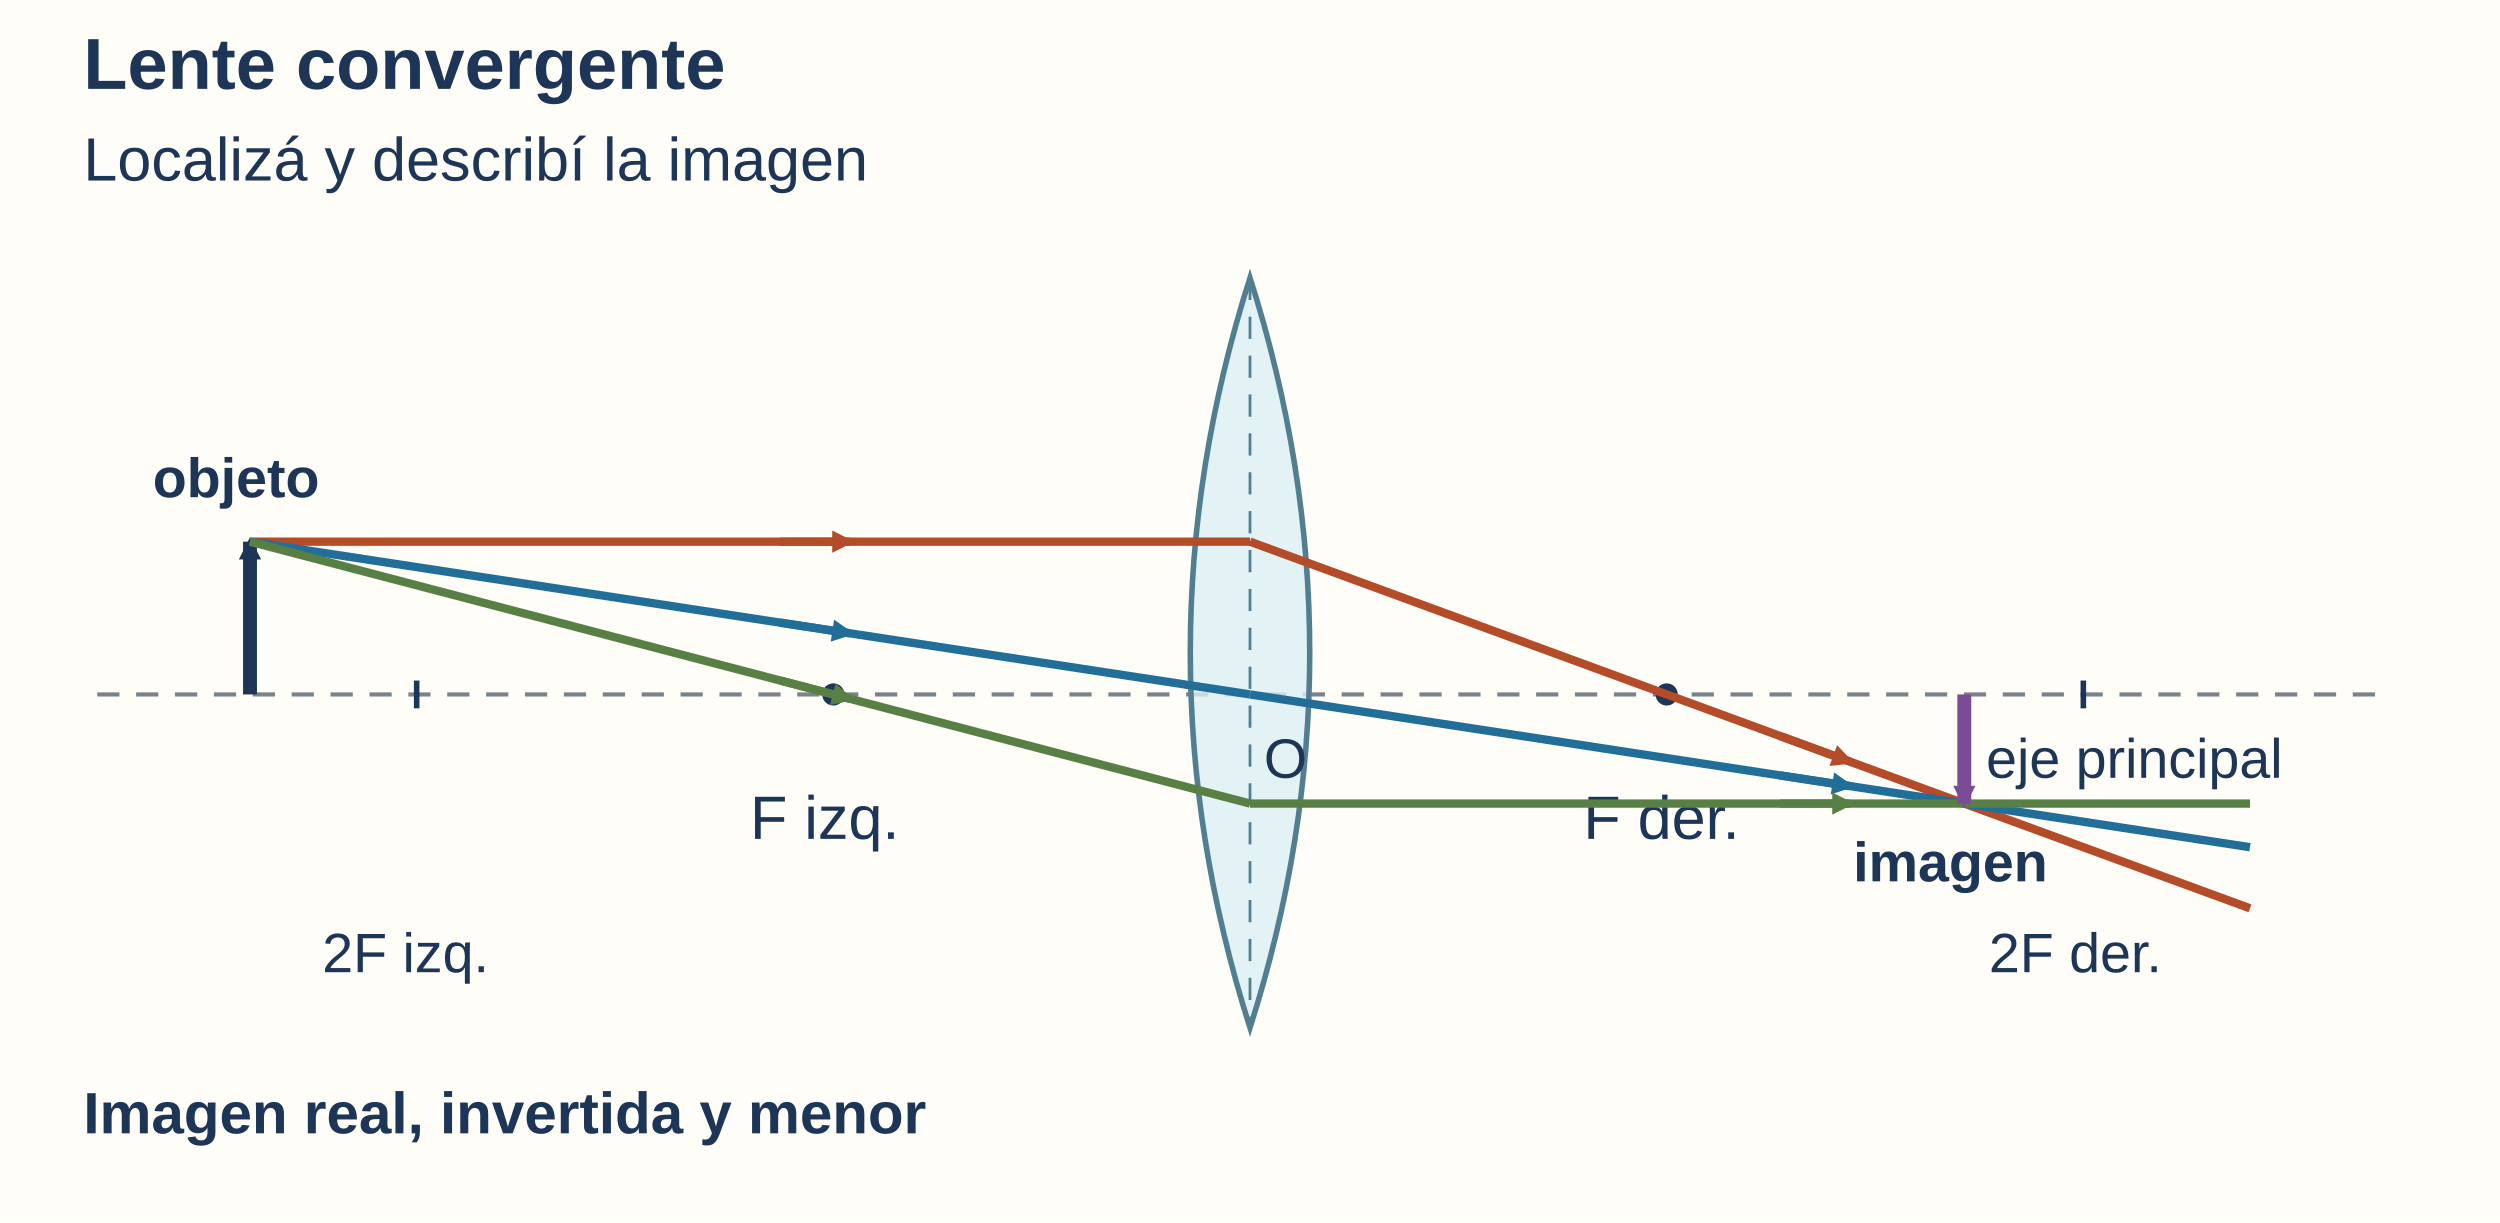
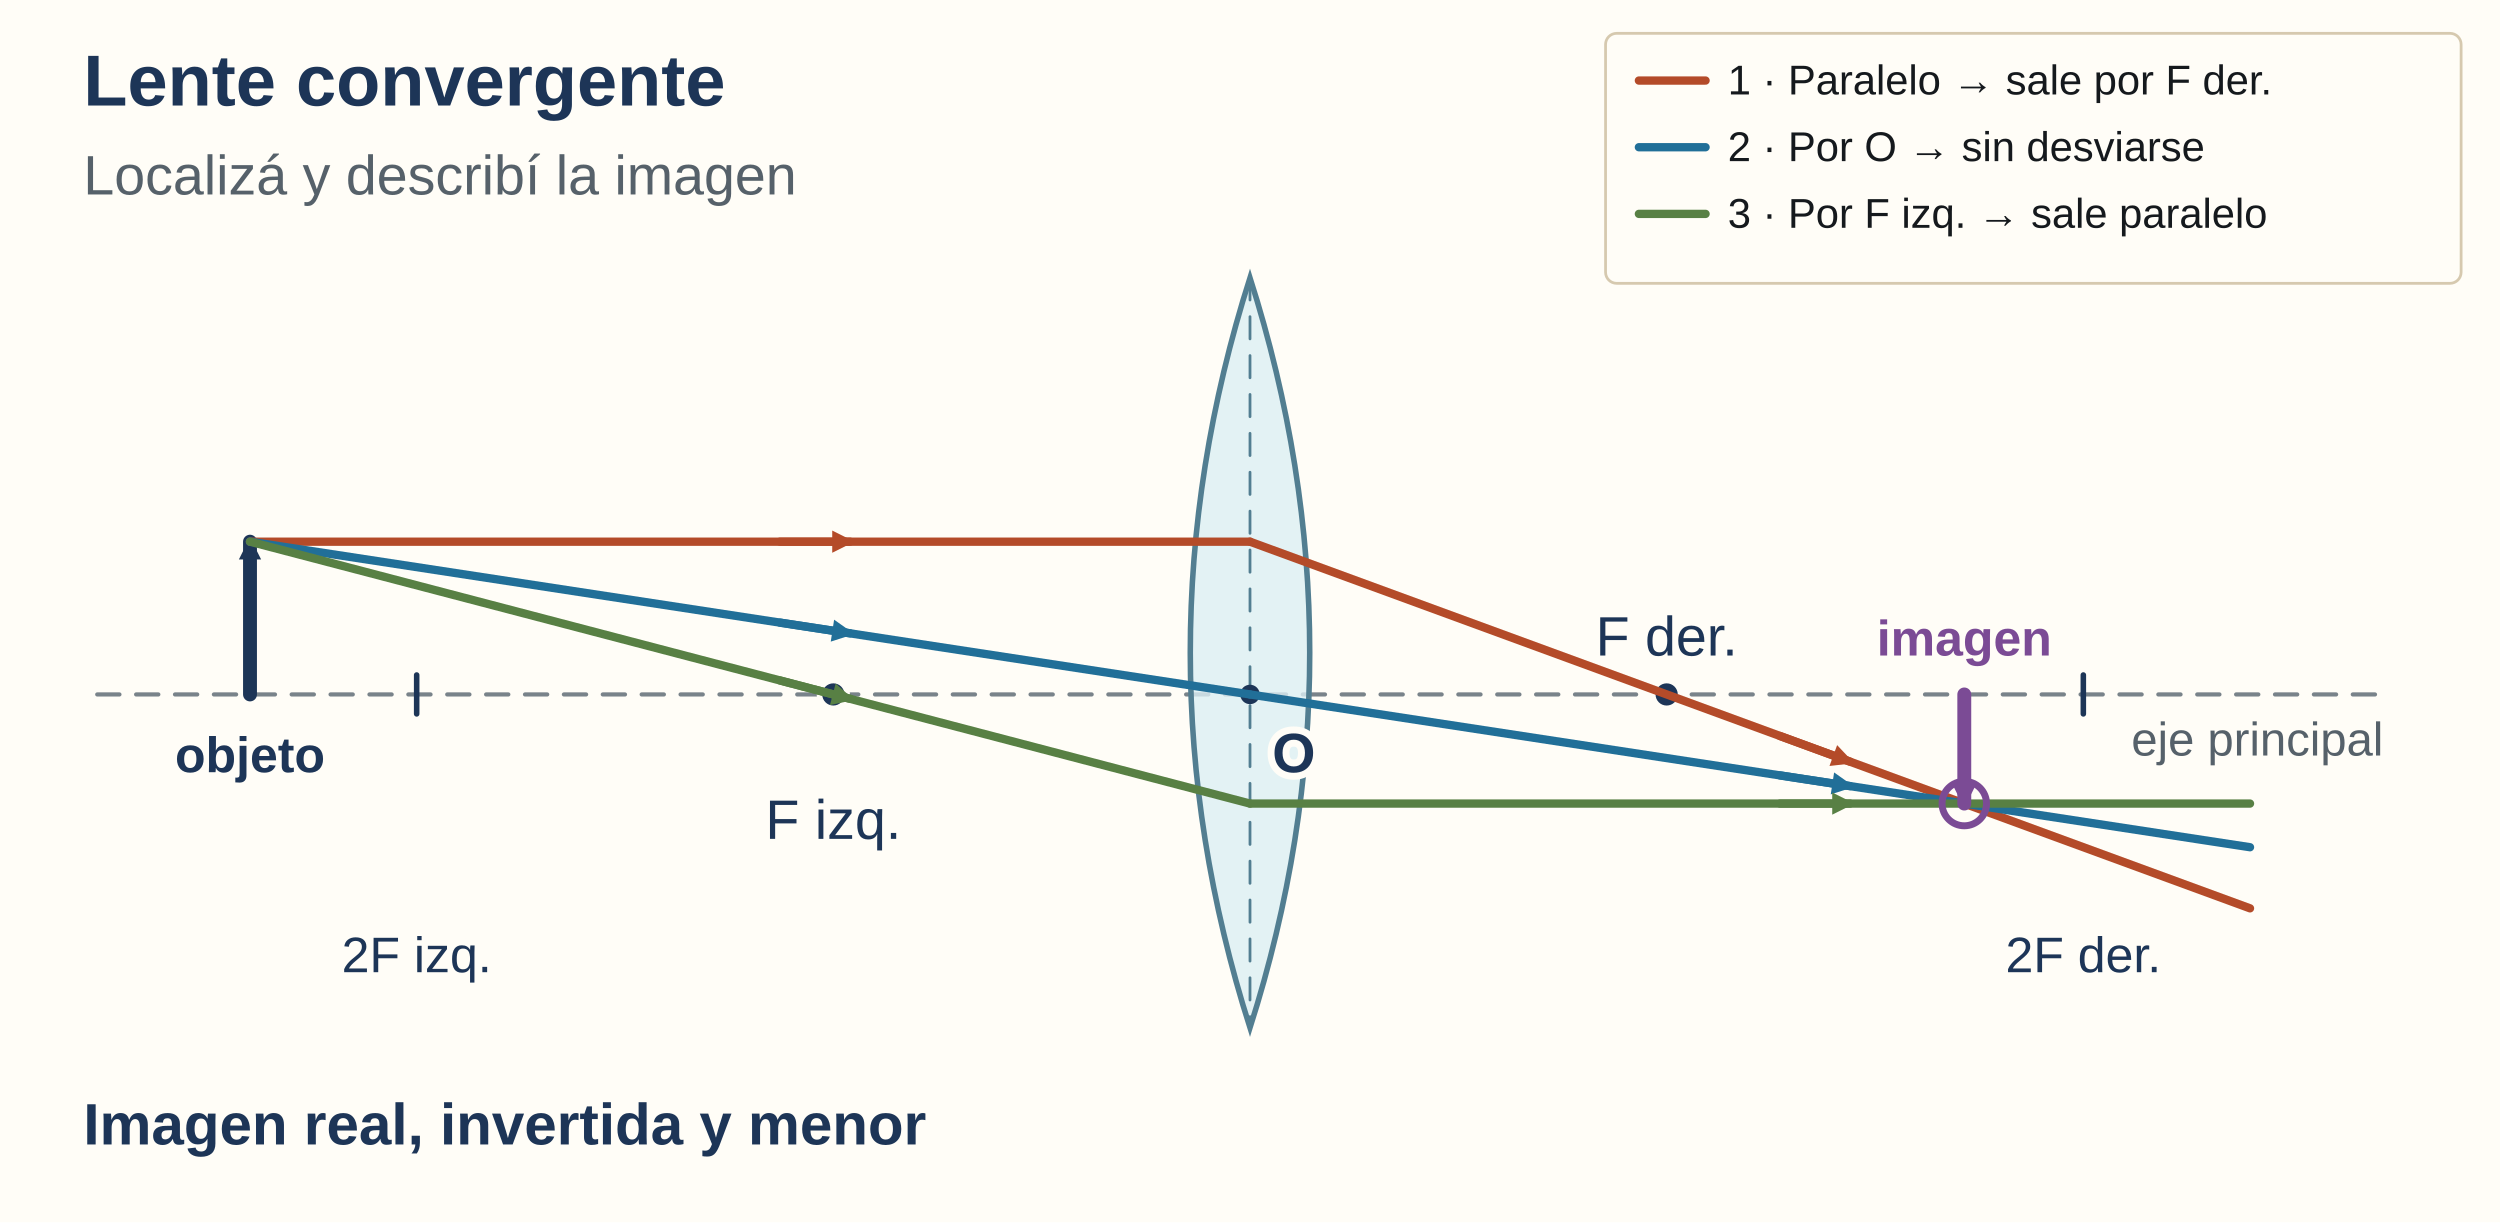
<svg xmlns="http://www.w3.org/2000/svg" viewBox="0 0 900 440" width="900" height="440" role="img" aria-labelledby="lens-convergente-title lens-convergente-desc">
  <defs>
    <marker id="lens-convergente-b44b29" viewBox="0 0 10 10" refX="8" refY="5" markerWidth="8" markerHeight="8" orient="auto-start-reverse" markerUnits="userSpaceOnUse">
      <path d="M0 0 L10 5 L0 10 Z" fill="#b44b29" />
    </marker>
    <marker id="lens-convergente-216f98" viewBox="0 0 10 10" refX="8" refY="5" markerWidth="8" markerHeight="8" orient="auto-start-reverse" markerUnits="userSpaceOnUse">
      <path d="M0 0 L10 5 L0 10 Z" fill="#216f98" />
    </marker>
    <marker id="lens-convergente-588044" viewBox="0 0 10 10" refX="8" refY="5" markerWidth="8" markerHeight="8" orient="auto-start-reverse" markerUnits="userSpaceOnUse">
      <path d="M0 0 L10 5 L0 10 Z" fill="#588044" />
    </marker>
    <marker id="lens-convergente-1d3557" viewBox="0 0 10 10" refX="8" refY="5" markerWidth="8" markerHeight="8" orient="auto-start-reverse" markerUnits="userSpaceOnUse">
      <path d="M0 0 L10 5 L0 10 Z" fill="#1d3557" />
    </marker>
    <marker id="lens-convergente-7b4b95" viewBox="0 0 10 10" refX="8" refY="5" markerWidth="8" markerHeight="8" orient="auto-start-reverse" markerUnits="userSpaceOnUse">
      <path d="M0 0 L10 5 L0 10 Z" fill="#7b4b95" />
    </marker>
  </defs>
  <rect width="900" height="440" fill="#fffdf7" />
  <g font-family="Arial,sans-serif" font-size="22" fill="#1d3557">
-     <text x="30" y="32" font-weight="700" font-size="26">Lente convergente</text>
-     <text x="30" y="65" font-size="22">Localizá y describí la imagen</text>
-     <line x1="35" y1="250" x2="860" y2="250" stroke="#79838a" stroke-width="1.5" stroke-dasharray="8 6" />
-     <text x="715" y="280" font-size="20">eje principal</text>
+     <text x="30" y="38" paint-order="stroke" stroke="#fffdf7" stroke-width="5" stroke-linejoin="round" font-weight="700" font-size="26">Lente convergente</text>
+     <text x="30" y="70" paint-order="stroke" stroke="#fffdf7" stroke-width="5" stroke-linejoin="round" font-size="20" fill="#56616a">Localizá y describí la imagen</text>
+     <line x1="35" y1="250" x2="860" y2="250" stroke="#79838a" stroke-width="1.5" stroke-linecap="round" stroke-dasharray="8 6" />
+     <text x="858" y="272" paint-order="stroke" stroke="#fffdf7" stroke-width="5" stroke-linejoin="round" font-size="17" fill="#56616a" text-anchor="end">eje principal</text>
    <path d="M450 100 Q407 235 450 370 Q493 235 450 100Z" fill="#dceef4" fill-opacity=".8" stroke="#527e91" stroke-width="2" />
-     <line x1="450" y1="100" x2="450" y2="370" stroke="#527e91" stroke-width="1" stroke-dasharray="8 6" />
-     <circle cx="300" cy="250" r="4" fill="#1d3557" />
-     <text x="270" y="302">F izq.</text>
-     <circle cx="600" cy="250" r="4" fill="#1d3557" />
-     <text x="570" y="302">F der.</text>
-     <line x1="150" y1="245" x2="150" y2="255" stroke="#1d3557" stroke-width="2" />
-     <text x="116" y="350" font-size="20">2F izq.</text>
-     <line x1="750" y1="245" x2="750" y2="255" stroke="#1d3557" stroke-width="2" />
-     <text x="716" y="350" font-size="20">2F der.</text>
-     <text x="455" y="280" font-size="20">O</text>
-     <line x1="90" y1="250" x2="90" y2="195" stroke="#1d3557" stroke-width="5" marker-end="url(#lens-convergente-1d3557)" />
-     <text x="55" y="179" font-weight="700" font-size="20">objeto</text>
-     <line x1="90" y1="195" x2="450" y2="195" stroke="#b44b29" stroke-width="3" />
-     <line x1="280.8" y1="195" x2="306" y2="195" stroke="#b44b29" stroke-width="3" marker-end="url(#lens-convergente-b44b29)" />
-     <line x1="450" y1="195" x2="810" y2="327" stroke="#b44b29" stroke-width="3" />
-     <line x1="640.8" y1="264.96" x2="666" y2="274.2" stroke="#b44b29" stroke-width="3" marker-end="url(#lens-convergente-b44b29)" />
-     <line x1="90" y1="195" x2="450" y2="250" stroke="#216f98" stroke-width="3" />
-     <line x1="280.8" y1="224.15" x2="306" y2="228" stroke="#216f98" stroke-width="3" marker-end="url(#lens-convergente-216f98)" />
-     <line x1="450" y1="250" x2="810" y2="305" stroke="#216f98" stroke-width="3" />
-     <line x1="640.8" y1="279.15" x2="666" y2="283" stroke="#216f98" stroke-width="3" marker-end="url(#lens-convergente-216f98)" />
-     <line x1="90" y1="195" x2="450" y2="289.286" stroke="#588044" stroke-width="3" />
-     <line x1="280.8" y1="244.971" x2="306" y2="251.571" stroke="#588044" stroke-width="3" marker-end="url(#lens-convergente-588044)" />
-     <line x1="450" y1="289.286" x2="810" y2="289.286" stroke="#588044" stroke-width="3" />
-     <line x1="640.8" y1="289.286" x2="666" y2="289.286" stroke="#588044" stroke-width="3" marker-end="url(#lens-convergente-588044)" />
-     <line x1="707.143" y1="250" x2="707.143" y2="289.286" stroke="#7b4b95" stroke-width="5" marker-end="url(#lens-convergente-7b4b95)" />
-     <text x="667.143" y="317.286" font-weight="700" font-size="20">imagen</text>
-     <text x="30" y="408" font-size="21" font-weight="700">Imagen real, invertida y menor</text>
+     <line x1="450" y1="100" x2="450" y2="370" stroke="#527e91" stroke-width="1" stroke-linecap="round" stroke-dasharray="8 6" />
+     <circle cx="300" cy="250" r="5" fill="#1d3557" stroke="#fffdf7" stroke-width="2" />
+     <text x="300" y="302" paint-order="stroke" stroke="#fffdf7" stroke-width="5" stroke-linejoin="round" font-size="20" text-anchor="middle">F izq.</text>
+     <circle cx="600" cy="250" r="5" fill="#1d3557" stroke="#fffdf7" stroke-width="2" />
+     <text x="600" y="236" paint-order="stroke" stroke="#fffdf7" stroke-width="5" stroke-linejoin="round" font-size="20" text-anchor="middle">F der.</text>
+     <line x1="150" y1="243" x2="150" y2="257" stroke="#1d3557" stroke-width="2" stroke-linecap="round" />
+     <text x="150" y="350" paint-order="stroke" stroke="#fffdf7" stroke-width="5" stroke-linejoin="round" font-size="18" text-anchor="middle">2F izq.</text>
+     <line x1="750" y1="243" x2="750" y2="257" stroke="#1d3557" stroke-width="2" stroke-linecap="round" />
+     <text x="750" y="350" paint-order="stroke" stroke="#fffdf7" stroke-width="5" stroke-linejoin="round" font-size="18" text-anchor="middle">2F der.</text>
+     <circle cx="450" cy="250" r="3.5" fill="#1d3557" />
+     <text x="458" y="278" paint-order="stroke" stroke="#fffdf7" stroke-width="5" stroke-linejoin="round" font-size="20" font-weight="700">O</text>
+     <line x1="90" y1="250" x2="90" y2="195" stroke="#1d3557" stroke-width="5" stroke-linecap="round" marker-end="url(#lens-convergente-1d3557)" />
+     <text x="90" y="278" paint-order="stroke" stroke="#fffdf7" stroke-width="5" stroke-linejoin="round" font-weight="700" font-size="18" text-anchor="middle">objeto</text>
+     <line x1="90" y1="195" x2="450" y2="195" stroke="#b44b29" stroke-width="3" stroke-linecap="round" />
+     <line x1="280.8" y1="195" x2="306" y2="195" stroke="#b44b29" stroke-width="3" stroke-linecap="round" marker-end="url(#lens-convergente-b44b29)" />
+     <line x1="450" y1="195" x2="810" y2="327" stroke="#b44b29" stroke-width="3" stroke-linecap="round" />
+     <line x1="640.8" y1="264.96" x2="666" y2="274.2" stroke="#b44b29" stroke-width="3" stroke-linecap="round" marker-end="url(#lens-convergente-b44b29)" />
+     <line x1="90" y1="195" x2="450" y2="250" stroke="#216f98" stroke-width="3" stroke-linecap="round" />
+     <line x1="280.8" y1="224.15" x2="306" y2="228" stroke="#216f98" stroke-width="3" stroke-linecap="round" marker-end="url(#lens-convergente-216f98)" />
+     <line x1="450" y1="250" x2="810" y2="305" stroke="#216f98" stroke-width="3" stroke-linecap="round" />
+     <line x1="640.8" y1="279.15" x2="666" y2="283" stroke="#216f98" stroke-width="3" stroke-linecap="round" marker-end="url(#lens-convergente-216f98)" />
+     <line x1="90" y1="195" x2="450" y2="289.286" stroke="#588044" stroke-width="3" stroke-linecap="round" />
+     <line x1="280.8" y1="244.971" x2="306" y2="251.571" stroke="#588044" stroke-width="3" stroke-linecap="round" marker-end="url(#lens-convergente-588044)" />
+     <line x1="450" y1="289.286" x2="810" y2="289.286" stroke="#588044" stroke-width="3" stroke-linecap="round" />
+     <line x1="640.8" y1="289.286" x2="666" y2="289.286" stroke="#588044" stroke-width="3" stroke-linecap="round" marker-end="url(#lens-convergente-588044)" />
+     <circle cx="707.143" cy="289.286" r="8" fill="none" stroke="#7b4b95" stroke-width="2.5" />
+     <line x1="707.143" y1="250" x2="707.143" y2="289.286" stroke="#7b4b95" stroke-width="5" stroke-linecap="round" marker-end="url(#lens-convergente-7b4b95)" />
+     <text x="707.143" y="236" paint-order="stroke" stroke="#fffdf7" stroke-width="5" stroke-linejoin="round" font-weight="700" font-size="18" fill="#7b4b95" text-anchor="middle">imagen</text>
+     <rect x="578" y="12" width="308" height="90" rx="4" fill="#fffdf7" stroke="#d6c9af" />
+     <line x1="590" y1="29" x2="614" y2="29" stroke="#b44b29" stroke-width="3" stroke-linecap="round" />
+     <text x="622" y="34" paint-order="stroke" stroke="#fffdf7" stroke-width="5" stroke-linejoin="round" font-size="15" fill="#15191d">1 · Paralelo → sale por F der.</text>
+     <line x1="590" y1="53" x2="614" y2="53" stroke="#216f98" stroke-width="3" stroke-linecap="round" />
+     <text x="622" y="58" paint-order="stroke" stroke="#fffdf7" stroke-width="5" stroke-linejoin="round" font-size="15" fill="#15191d">2 · Por O → sin desviarse</text>
+     <line x1="590" y1="77" x2="614" y2="77" stroke="#588044" stroke-width="3" stroke-linecap="round" />
+     <text x="622" y="82" paint-order="stroke" stroke="#fffdf7" stroke-width="5" stroke-linejoin="round" font-size="15" fill="#15191d">3 · Por F izq. → sale paralelo</text>
+     <text x="30" y="412" paint-order="stroke" stroke="#fffdf7" stroke-width="5" stroke-linejoin="round" font-size="21" font-weight="700">Imagen real, invertida y menor</text>
  </g>
</svg>
